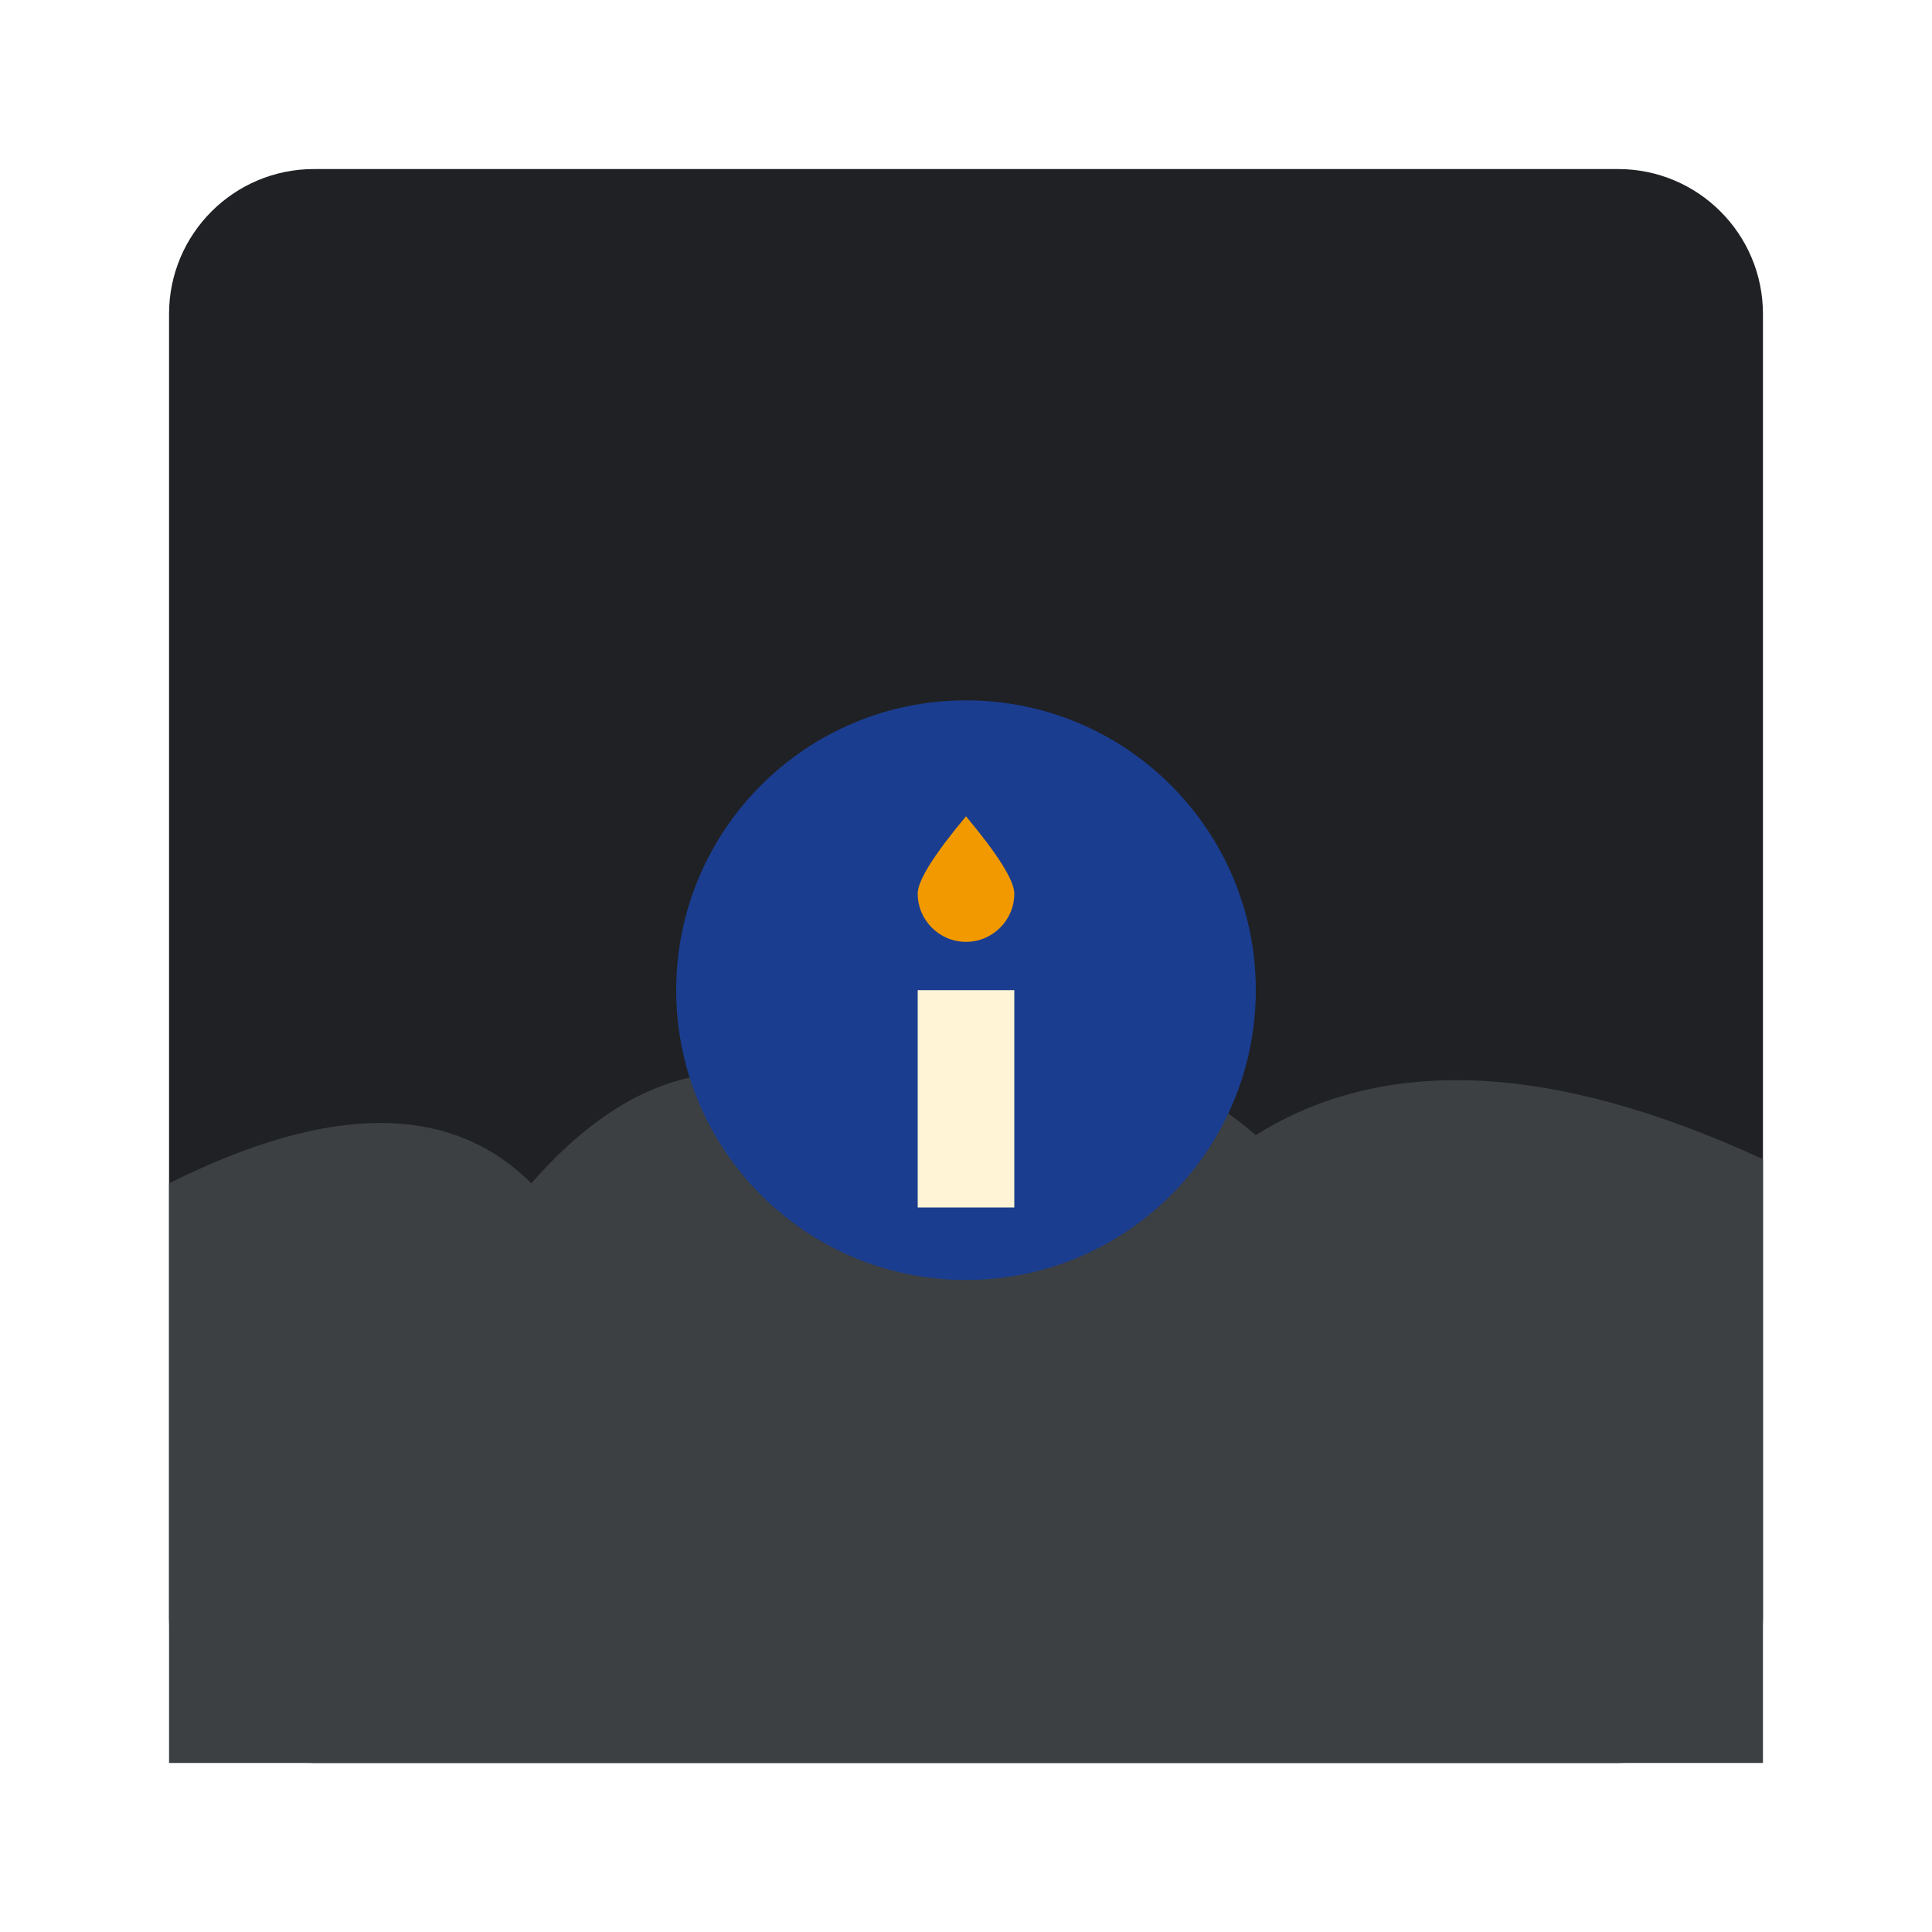
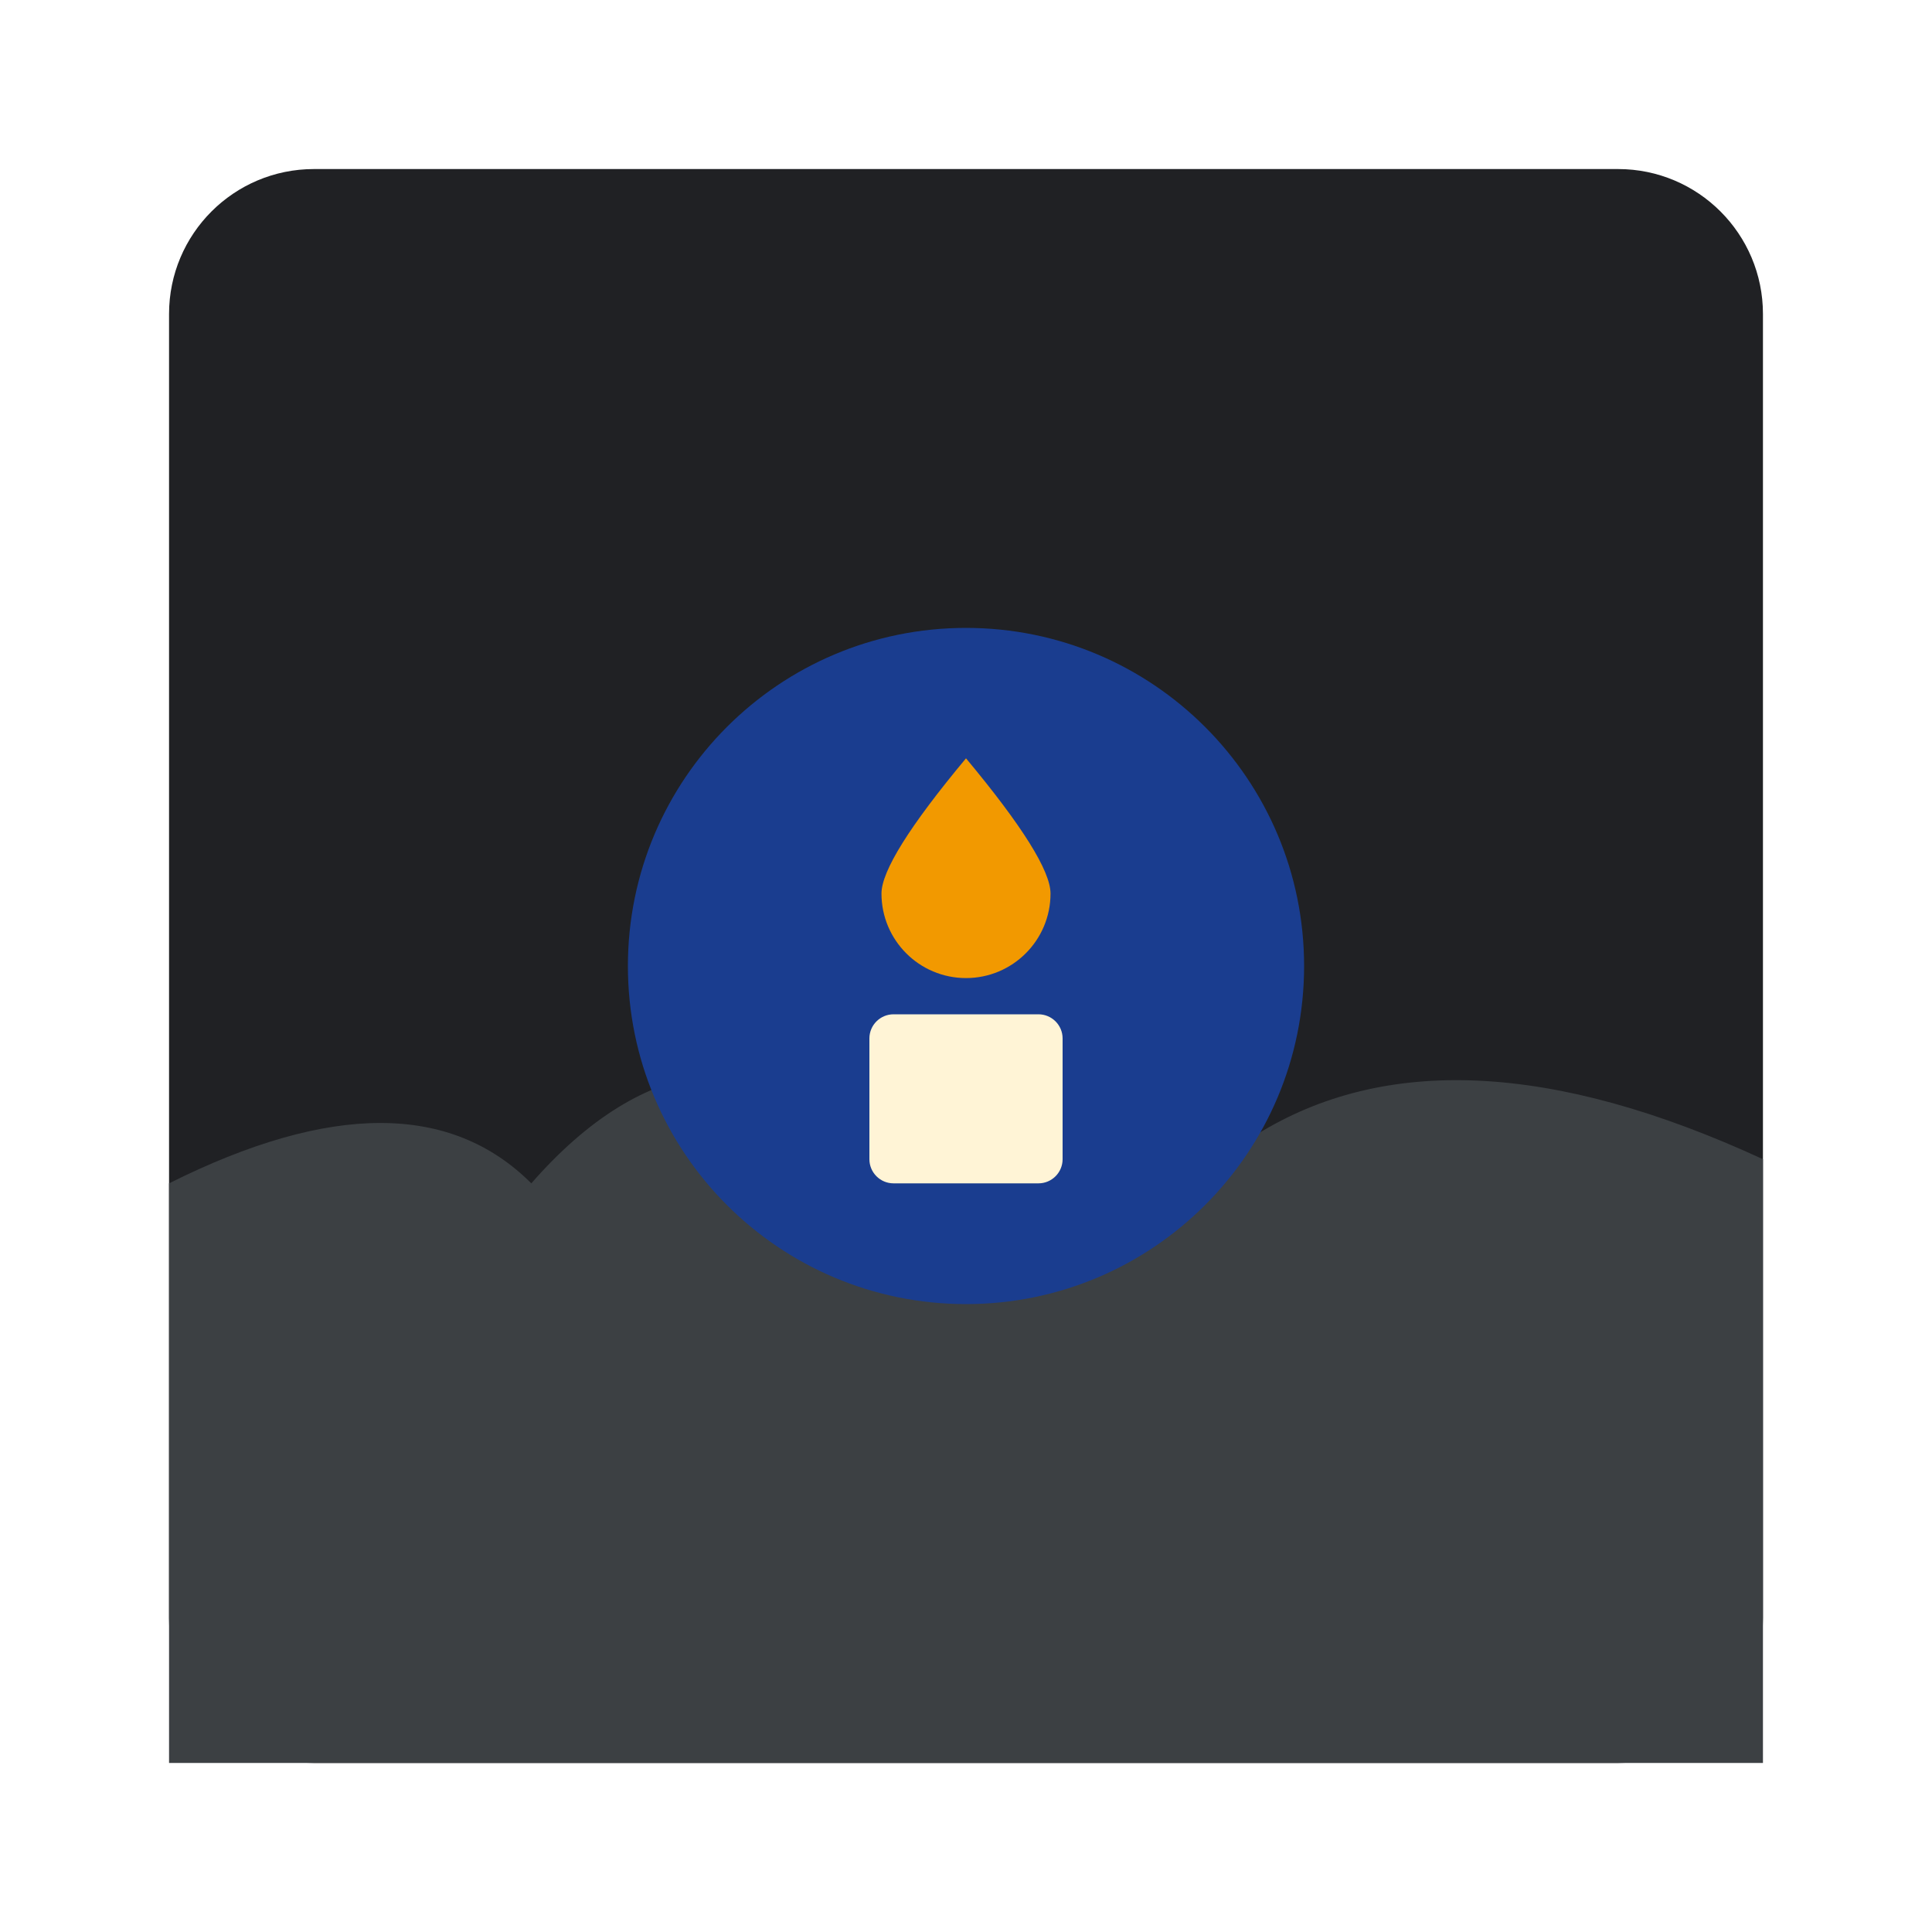
<svg xmlns="http://www.w3.org/2000/svg" viewBox="0 0 160 160">
  <rect x="14" y="14" width="132" height="132" rx="12" fill="#202124" />
  <path d="M14 146V98q20-10 30 0q14-16 30-4q16-12 30 0q16-10 42 2v50z" fill="#3C4043" />
-   <circle cx="80" cy="82" r="24" fill="#1A3D8F" />
-   <rect x="76" y="82" width="8" height="18" fill="#FFF4D6" />
-   <path d="M80 67.6q4 4.8 4 6.4a4 4 0 0 1 -8 0q0 -1.6 4 -6.4z" fill="#F29900" />
+   <circle cx="80" cy="80" r="28" fill="#1A3D8F" />
+   <rect x="72" y="84" width="16" height="14" rx="2" fill="#FFF4D6" />
+   <path d="M80 62.8q7 8.4 7 11.2a7 7 0 0 1 -14 0q0 -2.8 7 -11.2z" fill="#F29900" />
</svg>
